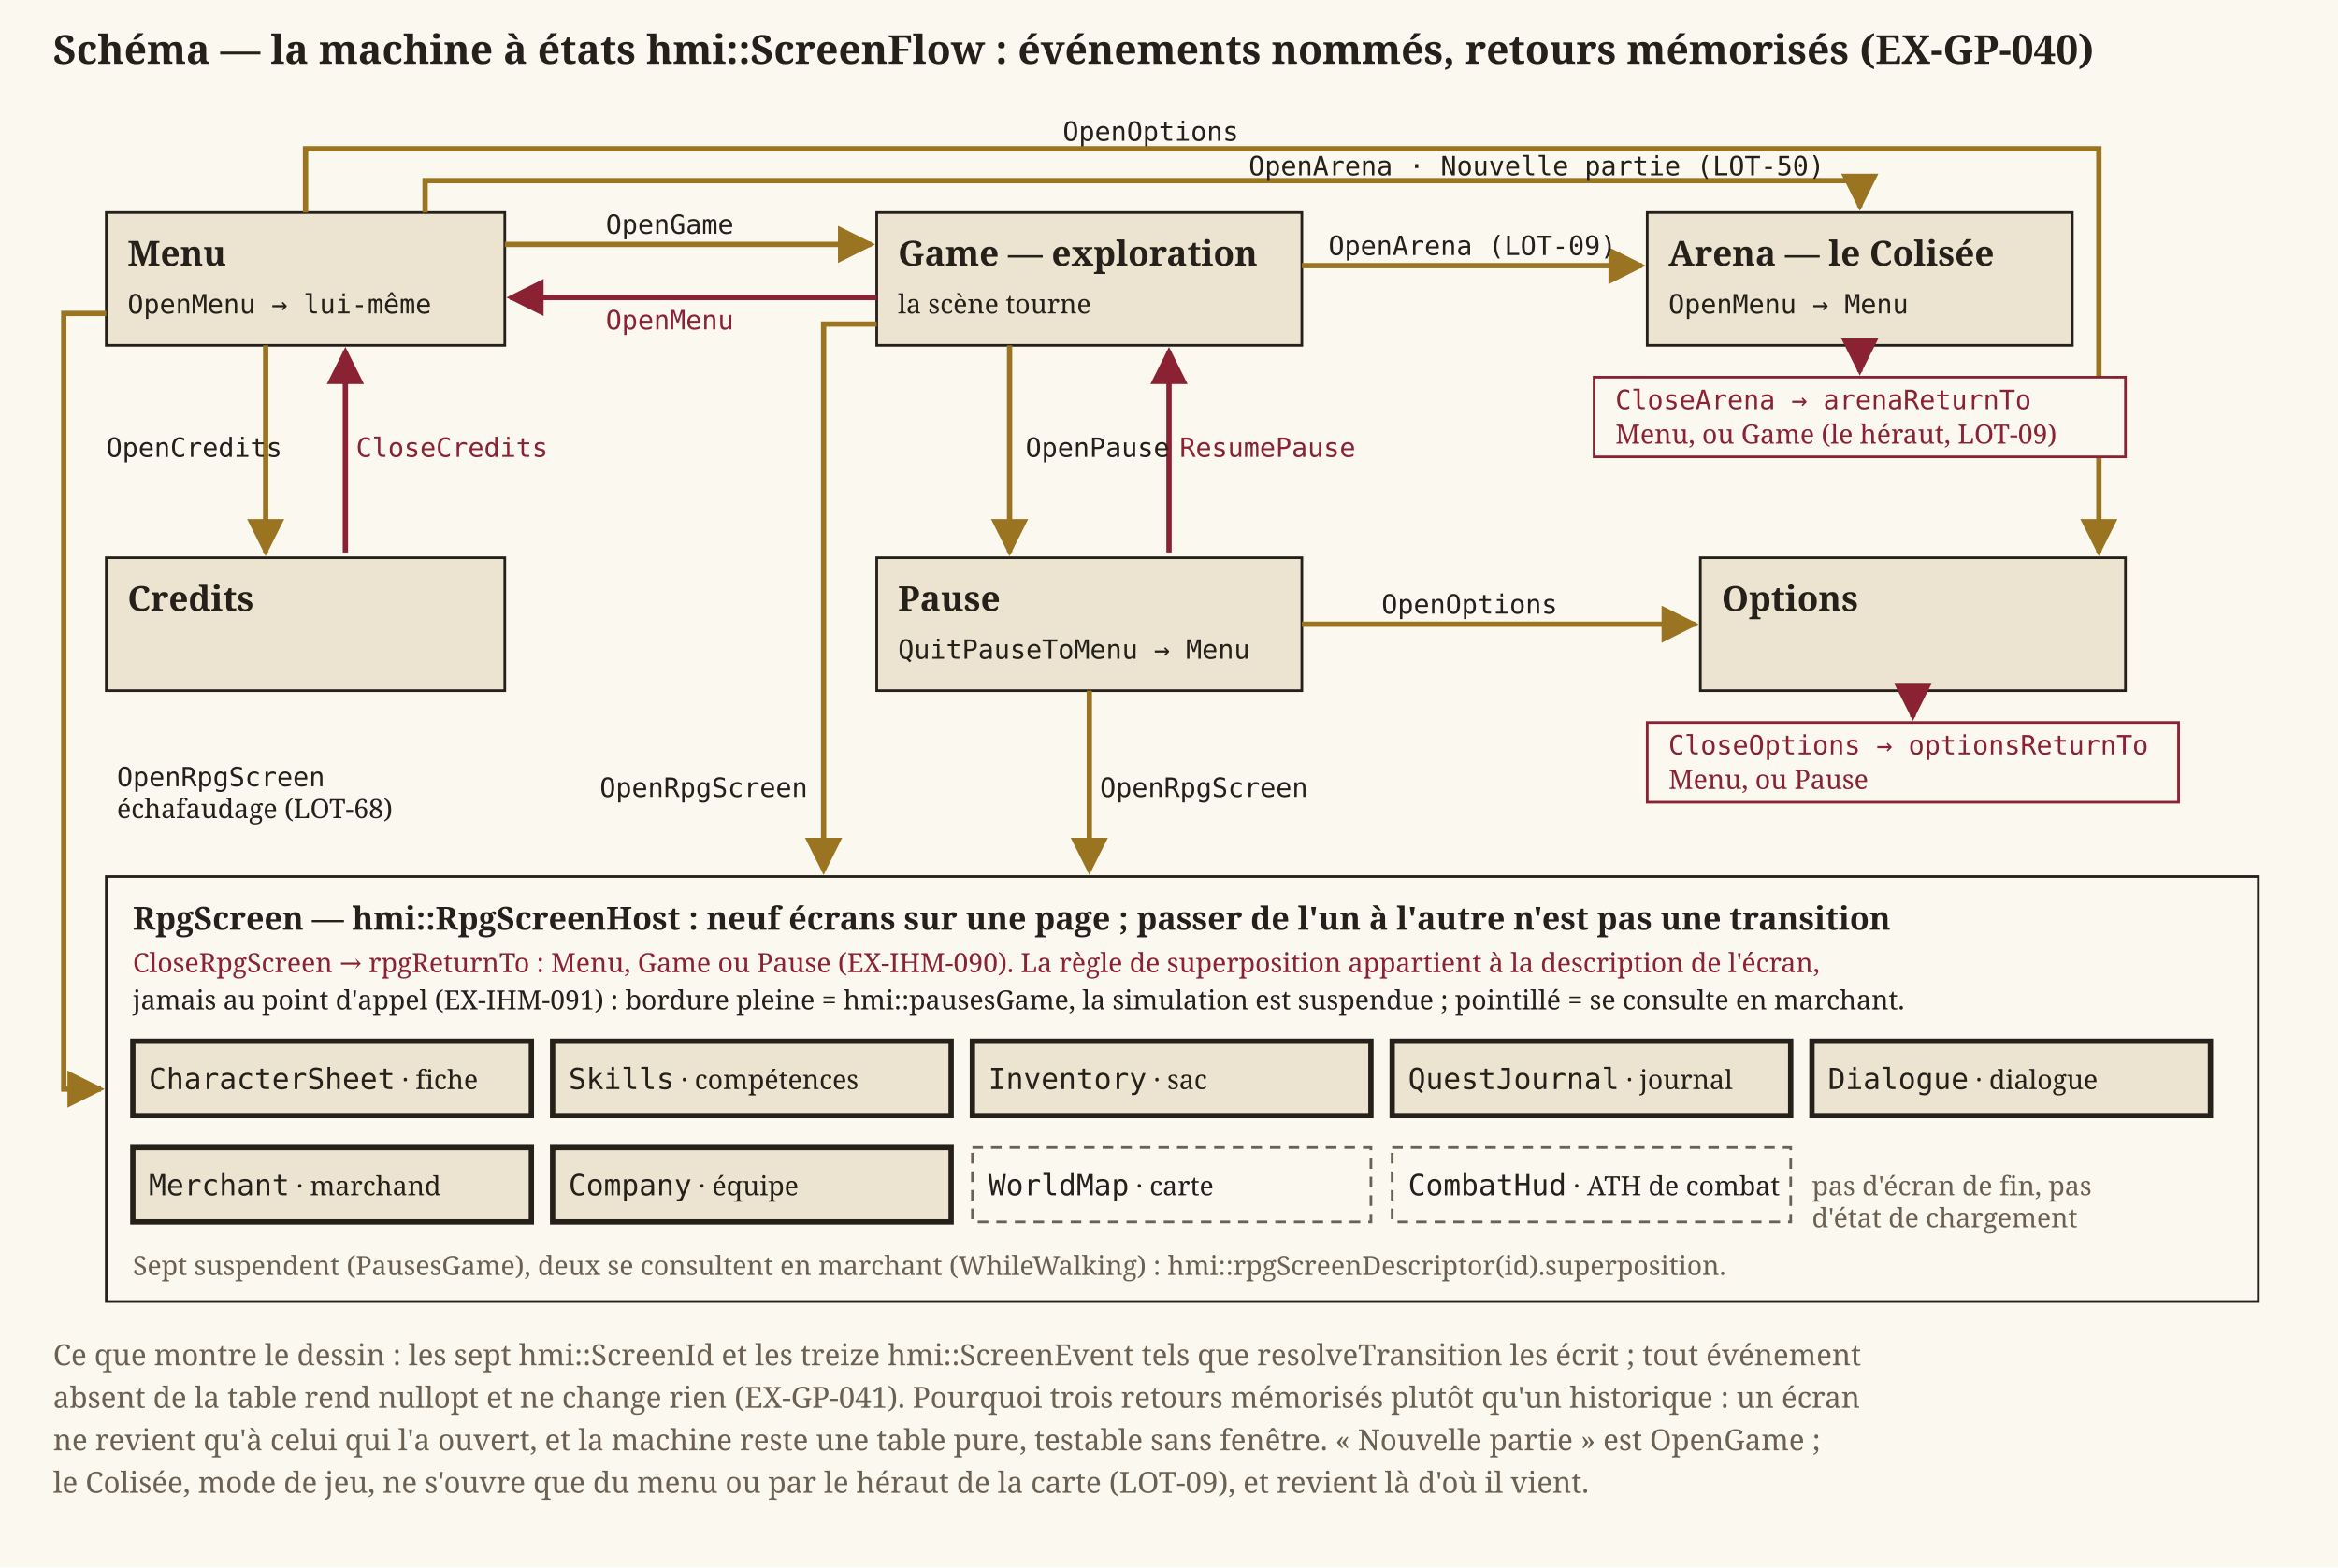
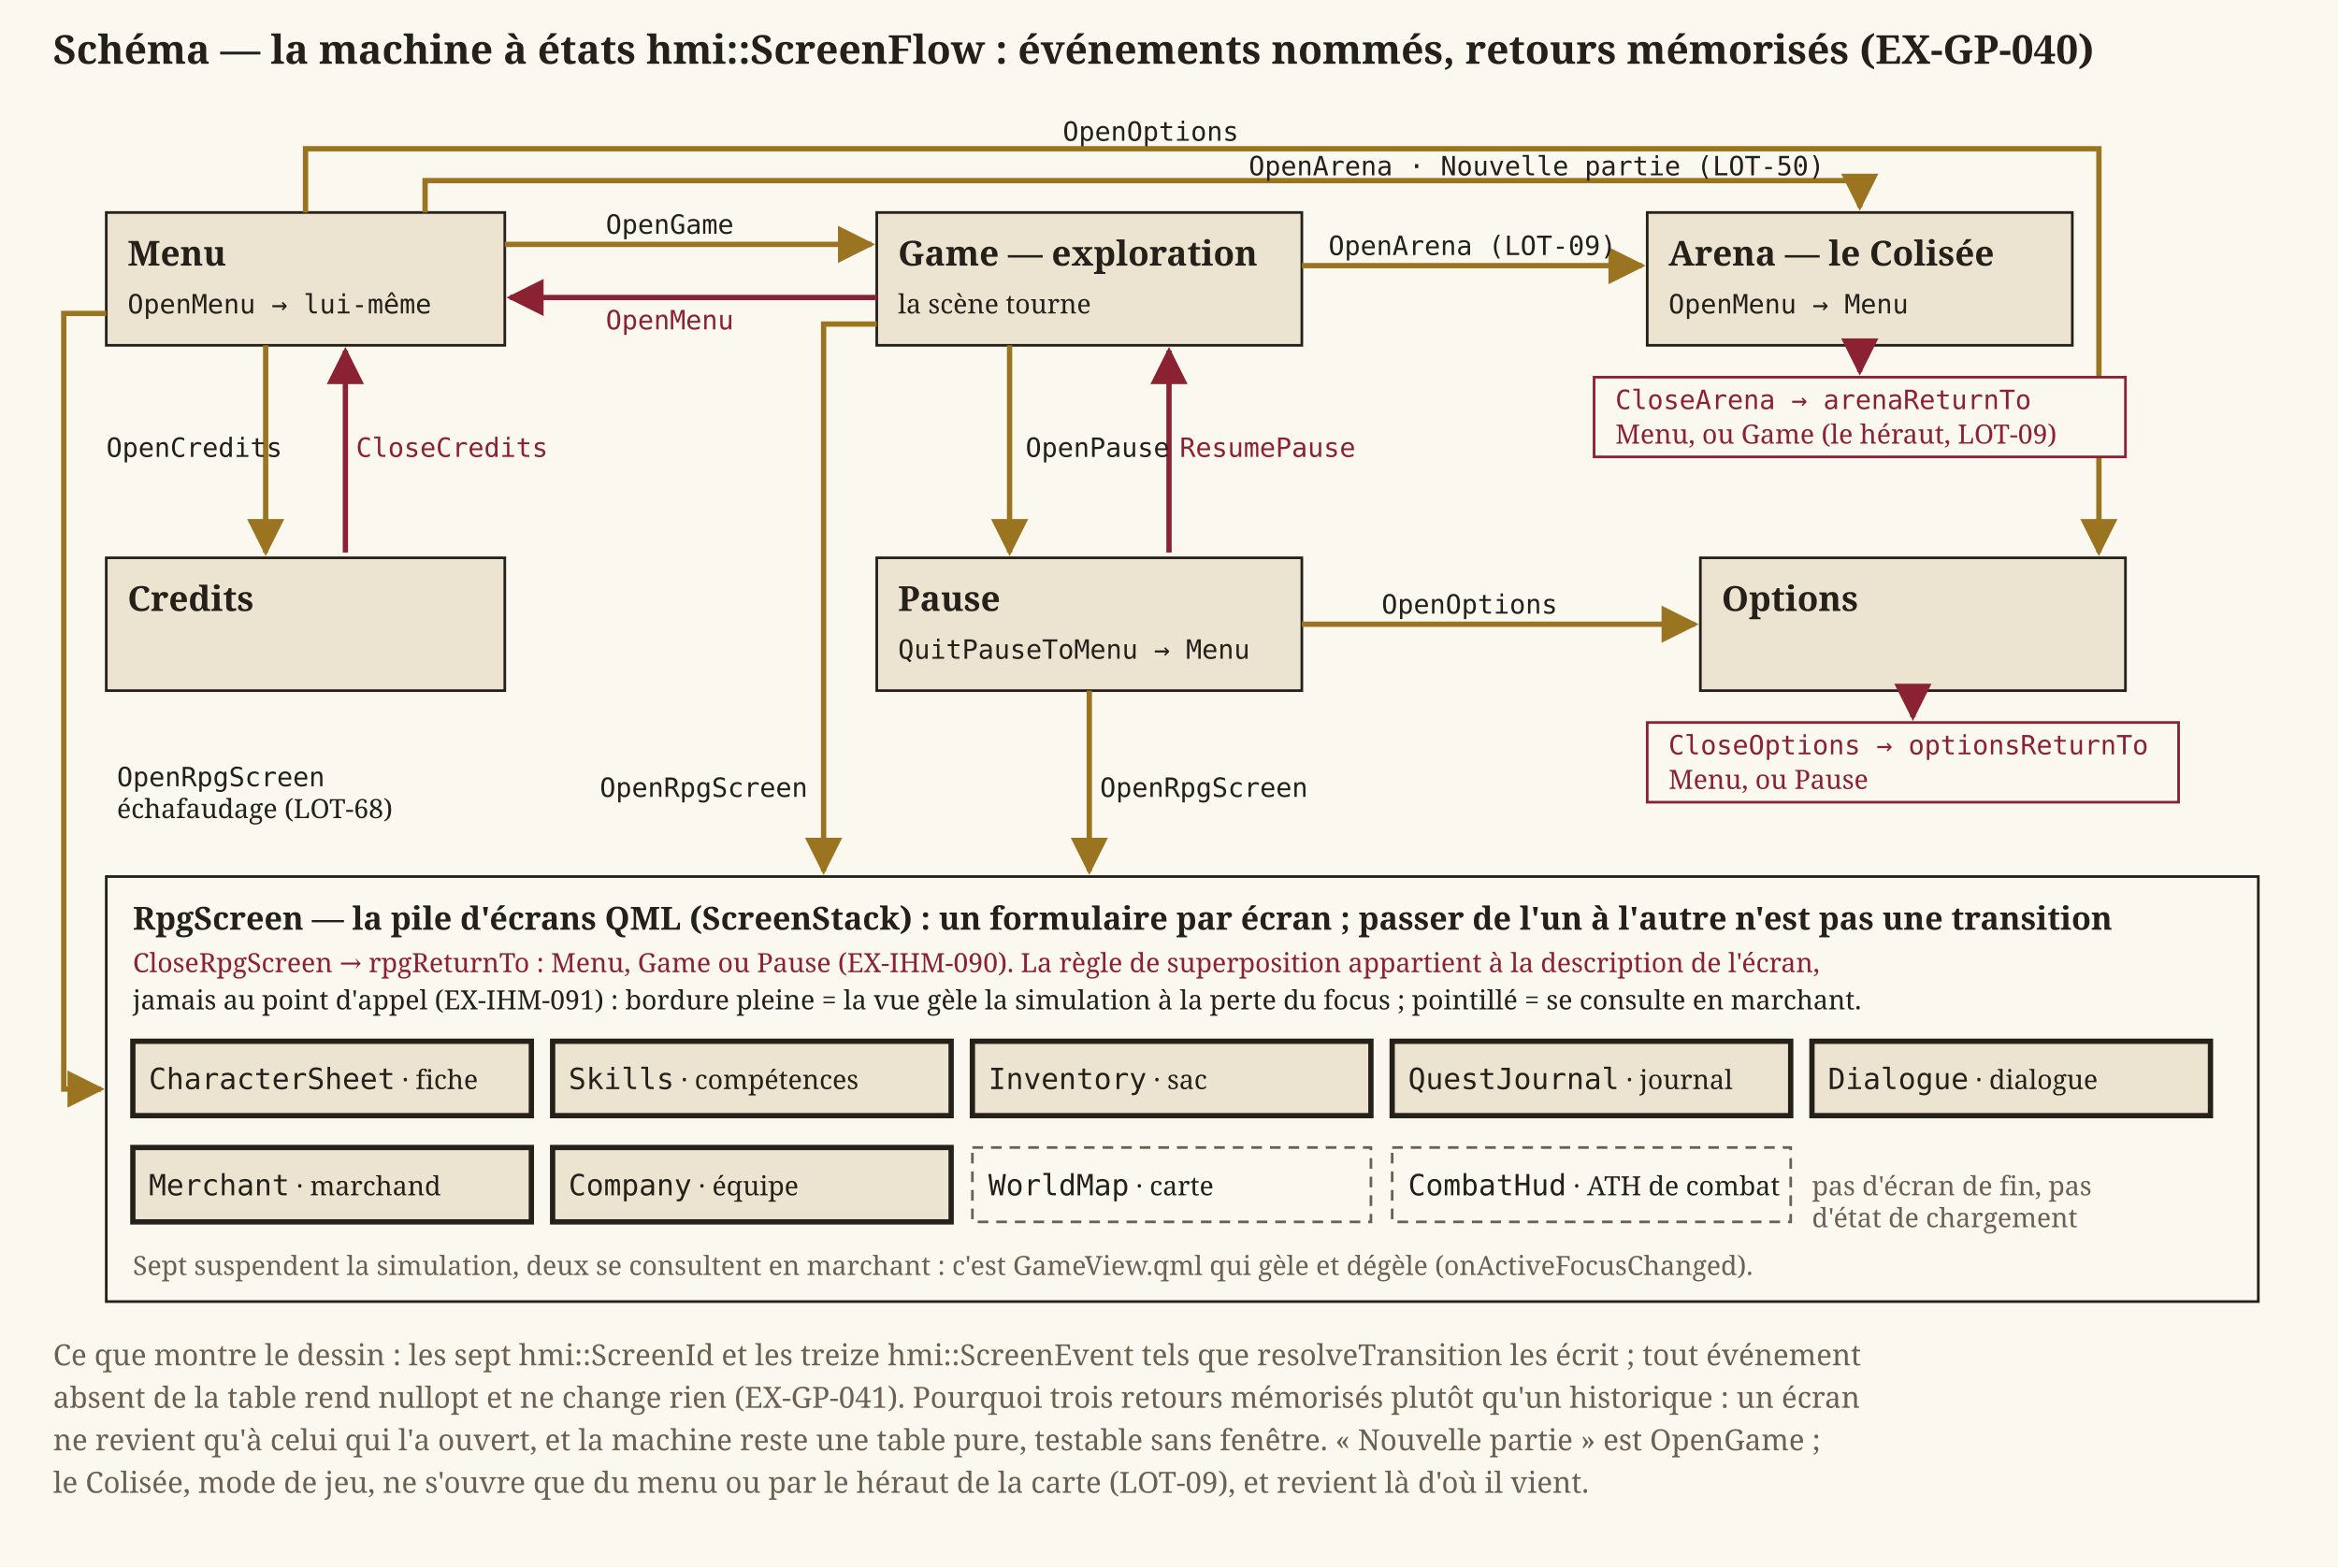
<svg xmlns="http://www.w3.org/2000/svg" viewBox="0 0 880 590" font-family="Georgia, serif" font-size="13">
  <defs>
    <marker id="a" viewBox="0 0 10 10" refX="9" refY="5" markerWidth="7" markerHeight="7" orient="auto">
      <path d="M0,0 L10,5 L0,10 z" fill="#9a7420" />
    </marker>
    <marker id="b" viewBox="0 0 10 10" refX="9" refY="5" markerWidth="7" markerHeight="7" orient="auto">
      <path d="M0,0 L10,5 L0,10 z" fill="#8a2233" />
    </marker>
  </defs>
  <rect width="880" height="590" fill="#fbf8f0" />
  <text x="20" y="24" font-size="15" font-weight="600" fill="#25201a">Schéma — la machine à états hmi::ScreenFlow : événements nommés, retours mémorisés (EX-GP-040)</text>
  <g fill="#25201a">
    <rect x="40" y="80" width="150" height="50" fill="#ece4d1" stroke="#25201a" />
    <text x="48" y="100" font-weight="600">Menu</text>
    <text x="48" y="118" font-size="10" font-family="Consolas, monospace">OpenMenu → lui-même</text>
    <rect x="330" y="80" width="160" height="50" fill="#ece4d1" stroke="#25201a" />
    <text x="338" y="100" font-weight="600">Game — exploration</text>
    <text x="338" y="118" font-size="10">la scène tourne</text>
    <rect x="620" y="80" width="160" height="50" fill="#ece4d1" stroke="#25201a" />
    <text x="628" y="100" font-weight="600">Arena — le Colisée</text>
    <text x="628" y="118" font-size="10" font-family="Consolas, monospace">OpenMenu → Menu</text>
    <rect x="40" y="210" width="150" height="50" fill="#ece4d1" stroke="#25201a" />
    <text x="48" y="230" font-weight="600">Credits</text>
    <rect x="330" y="210" width="160" height="50" fill="#ece4d1" stroke="#25201a" />
    <text x="338" y="230" font-weight="600">Pause</text>
    <text x="338" y="248" font-size="10" font-family="Consolas, monospace">QuitPauseToMenu → Menu</text>
    <rect x="640" y="210" width="160" height="50" fill="#ece4d1" stroke="#25201a" />
    <text x="648" y="230" font-weight="600">Options</text>
  </g>
  <g stroke="#9a7420" stroke-width="2" fill="none" marker-end="url(#a)">
    <path d="M190,92 L328,92" />
    <path d="M100,130 L100,208" />
    <path d="M115,80 L115,56 L790,56 L790,208" />
    <path d="M160,80 L160,68 L700,68 L700,78" />
    <path d="M40,118 L24,118 L24,410 L38,410" />
    <path d="M380,130 L380,208" />
    <path d="M490,100 L618,100" />
    <path d="M330,122 L310,122 L310,328" />
    <path d="M490,235 L638,235" />
    <path d="M410,260 L410,328" />
  </g>
  <g stroke="#8a2233" stroke-width="2" fill="none" marker-end="url(#b)">
    <path d="M330,112 L192,112" />
    <path d="M130,208 L130,132" />
    <path d="M440,208 L440,132" />
    <path d="M700,130 L700,140" />
    <path d="M720,260 L720,270" />
  </g>
  <g font-size="10" font-family="Consolas, monospace" fill="#25201a">
    <text x="228" y="88">OpenGame</text>
    <text x="228" y="124" fill="#8a2233">OpenMenu</text>
    <text x="40" y="172">OpenCredits</text>
    <text x="134" y="172" fill="#8a2233">CloseCredits</text>
    <text x="400" y="53">OpenOptions</text>
    <text x="470" y="66">OpenArena · Nouvelle partie (LOT-50)</text>
    <text x="44" y="296">OpenRpgScreen</text>
    <text x="44" y="308" font-family="Georgia, serif">échafaudage (LOT-68)</text>
    <text x="386" y="172">OpenPause</text>
    <text x="444" y="172" fill="#8a2233">ResumePause</text>
    <text x="500" y="96">OpenArena (LOT-09)</text>
    <text x="304" y="300" text-anchor="end">OpenRpgScreen</text>
    <text x="414" y="300">OpenRpgScreen</text>
    <text x="520" y="231">OpenOptions</text>
  </g>
  <rect x="600" y="142" width="200" height="30" fill="#fbf8f0" stroke="#8a2233" />
  <text x="608" y="154" font-size="10" font-family="Consolas, monospace" fill="#8a2233">CloseArena → arenaReturnTo</text>
  <text x="608" y="167" font-size="10" fill="#8a2233">Menu, ou Game (le héraut, LOT-09)</text>
  <rect x="620" y="272" width="200" height="30" fill="#fbf8f0" stroke="#8a2233" />
  <text x="628" y="284" font-size="10" font-family="Consolas, monospace" fill="#8a2233">CloseOptions → optionsReturnTo</text>
  <text x="628" y="297" font-size="10" fill="#8a2233">Menu, ou Pause</text>
  <rect x="40" y="330" width="810" height="160" fill="#fbf8f0" stroke="#25201a" />
-   <text x="50" y="350" font-size="12" font-weight="600" fill="#25201a">RpgScreen — hmi::RpgScreenHost : neuf écrans sur une page ; passer de l'un à l'autre n'est pas une transition</text>
+   <text x="50" y="350" font-size="12" font-weight="600" fill="#25201a">RpgScreen — la pile d'écrans QML (ScreenStack) : un formulaire par écran ; passer de l'un à l'autre n'est pas une transition</text>
  <text x="50" y="366" font-size="10" fill="#8a2233">CloseRpgScreen → rpgReturnTo : Menu, Game ou Pause (EX-IHM-090). La règle de superposition appartient à la description de l'écran,</text>
-   <text x="50" y="380" font-size="10" fill="#25201a">jamais au point d'appel (EX-IHM-091) : bordure pleine = hmi::pausesGame, la simulation est suspendue ; pointillé = se consulte en marchant.</text>
+   <text x="50" y="380" font-size="10" fill="#25201a">jamais au point d'appel (EX-IHM-091) : bordure pleine = la vue gèle la simulation à la perte du focus ; pointillé = se consulte en marchant.</text>
  <g font-size="10" fill="#25201a">
    <rect x="50" y="392" width="150" height="28" fill="#ece4d1" stroke="#25201a" stroke-width="2" />
    <text x="56" y="410">
      <tspan font-family="Consolas, monospace" font-size="11">CharacterSheet</tspan> · fiche</text>
    <rect x="208" y="392" width="150" height="28" fill="#ece4d1" stroke="#25201a" stroke-width="2" />
    <text x="214" y="410">
      <tspan font-family="Consolas, monospace" font-size="11">Skills</tspan> · compétences</text>
    <rect x="366" y="392" width="150" height="28" fill="#ece4d1" stroke="#25201a" stroke-width="2" />
    <text x="372" y="410">
      <tspan font-family="Consolas, monospace" font-size="11">Inventory</tspan> · sac</text>
    <rect x="524" y="392" width="150" height="28" fill="#ece4d1" stroke="#25201a" stroke-width="2" />
    <text x="530" y="410">
      <tspan font-family="Consolas, monospace" font-size="11">QuestJournal</tspan> · journal</text>
    <rect x="682" y="392" width="150" height="28" fill="#ece4d1" stroke="#25201a" stroke-width="2" />
    <text x="688" y="410">
      <tspan font-family="Consolas, monospace" font-size="11">Dialogue</tspan> · dialogue</text>
    <rect x="50" y="432" width="150" height="28" fill="#ece4d1" stroke="#25201a" stroke-width="2" />
    <text x="56" y="450">
      <tspan font-family="Consolas, monospace" font-size="11">Merchant</tspan> · marchand</text>
    <rect x="208" y="432" width="150" height="28" fill="#ece4d1" stroke="#25201a" stroke-width="2" />
    <text x="214" y="450">
      <tspan font-family="Consolas, monospace" font-size="11">Company</tspan> · équipe</text>
    <rect x="366" y="432" width="150" height="28" fill="#fbf8f0" stroke="#6a6152" stroke-dasharray="4 3" />
    <text x="372" y="450">
      <tspan font-family="Consolas, monospace" font-size="11">WorldMap</tspan> · carte</text>
    <rect x="524" y="432" width="150" height="28" fill="#fbf8f0" stroke="#6a6152" stroke-dasharray="4 3" />
    <text x="530" y="450">
      <tspan font-family="Consolas, monospace" font-size="11">CombatHud</tspan> · ATH de combat</text>
    <text x="682" y="450" fill="#6a6152">pas d'écran de fin, pas</text>
    <text x="682" y="462" fill="#6a6152">d'état de chargement</text>
-     <text x="50" y="480" fill="#6a6152">Sept suspendent (PausesGame), deux se consultent en marchant (WhileWalking) : hmi::rpgScreenDescriptor(id).superposition.</text>
+     <text x="50" y="480" fill="#6a6152">Sept suspendent la simulation, deux se consultent en marchant : c'est GameView.qml qui gèle et dégèle (onActiveFocusChanged).</text>
  </g>
  <g font-size="11" fill="#6a6152">
    <text x="20" y="514">Ce que montre le dessin : les sept hmi::ScreenId et les treize hmi::ScreenEvent tels que resolveTransition les écrit ; tout événement</text>
    <text x="20" y="530">absent de la table rend nullopt et ne change rien (EX-GP-041). Pourquoi trois retours mémorisés plutôt qu'un historique : un écran</text>
    <text x="20" y="546">ne revient qu'à celui qui l'a ouvert, et la machine reste une table pure, testable sans fenêtre. « Nouvelle partie » est OpenGame ;</text>
    <text x="20" y="562">le Colisée, mode de jeu, ne s'ouvre que du menu ou par le héraut de la carte (LOT-09), et revient là d'où il vient.</text>
  </g>
</svg>
